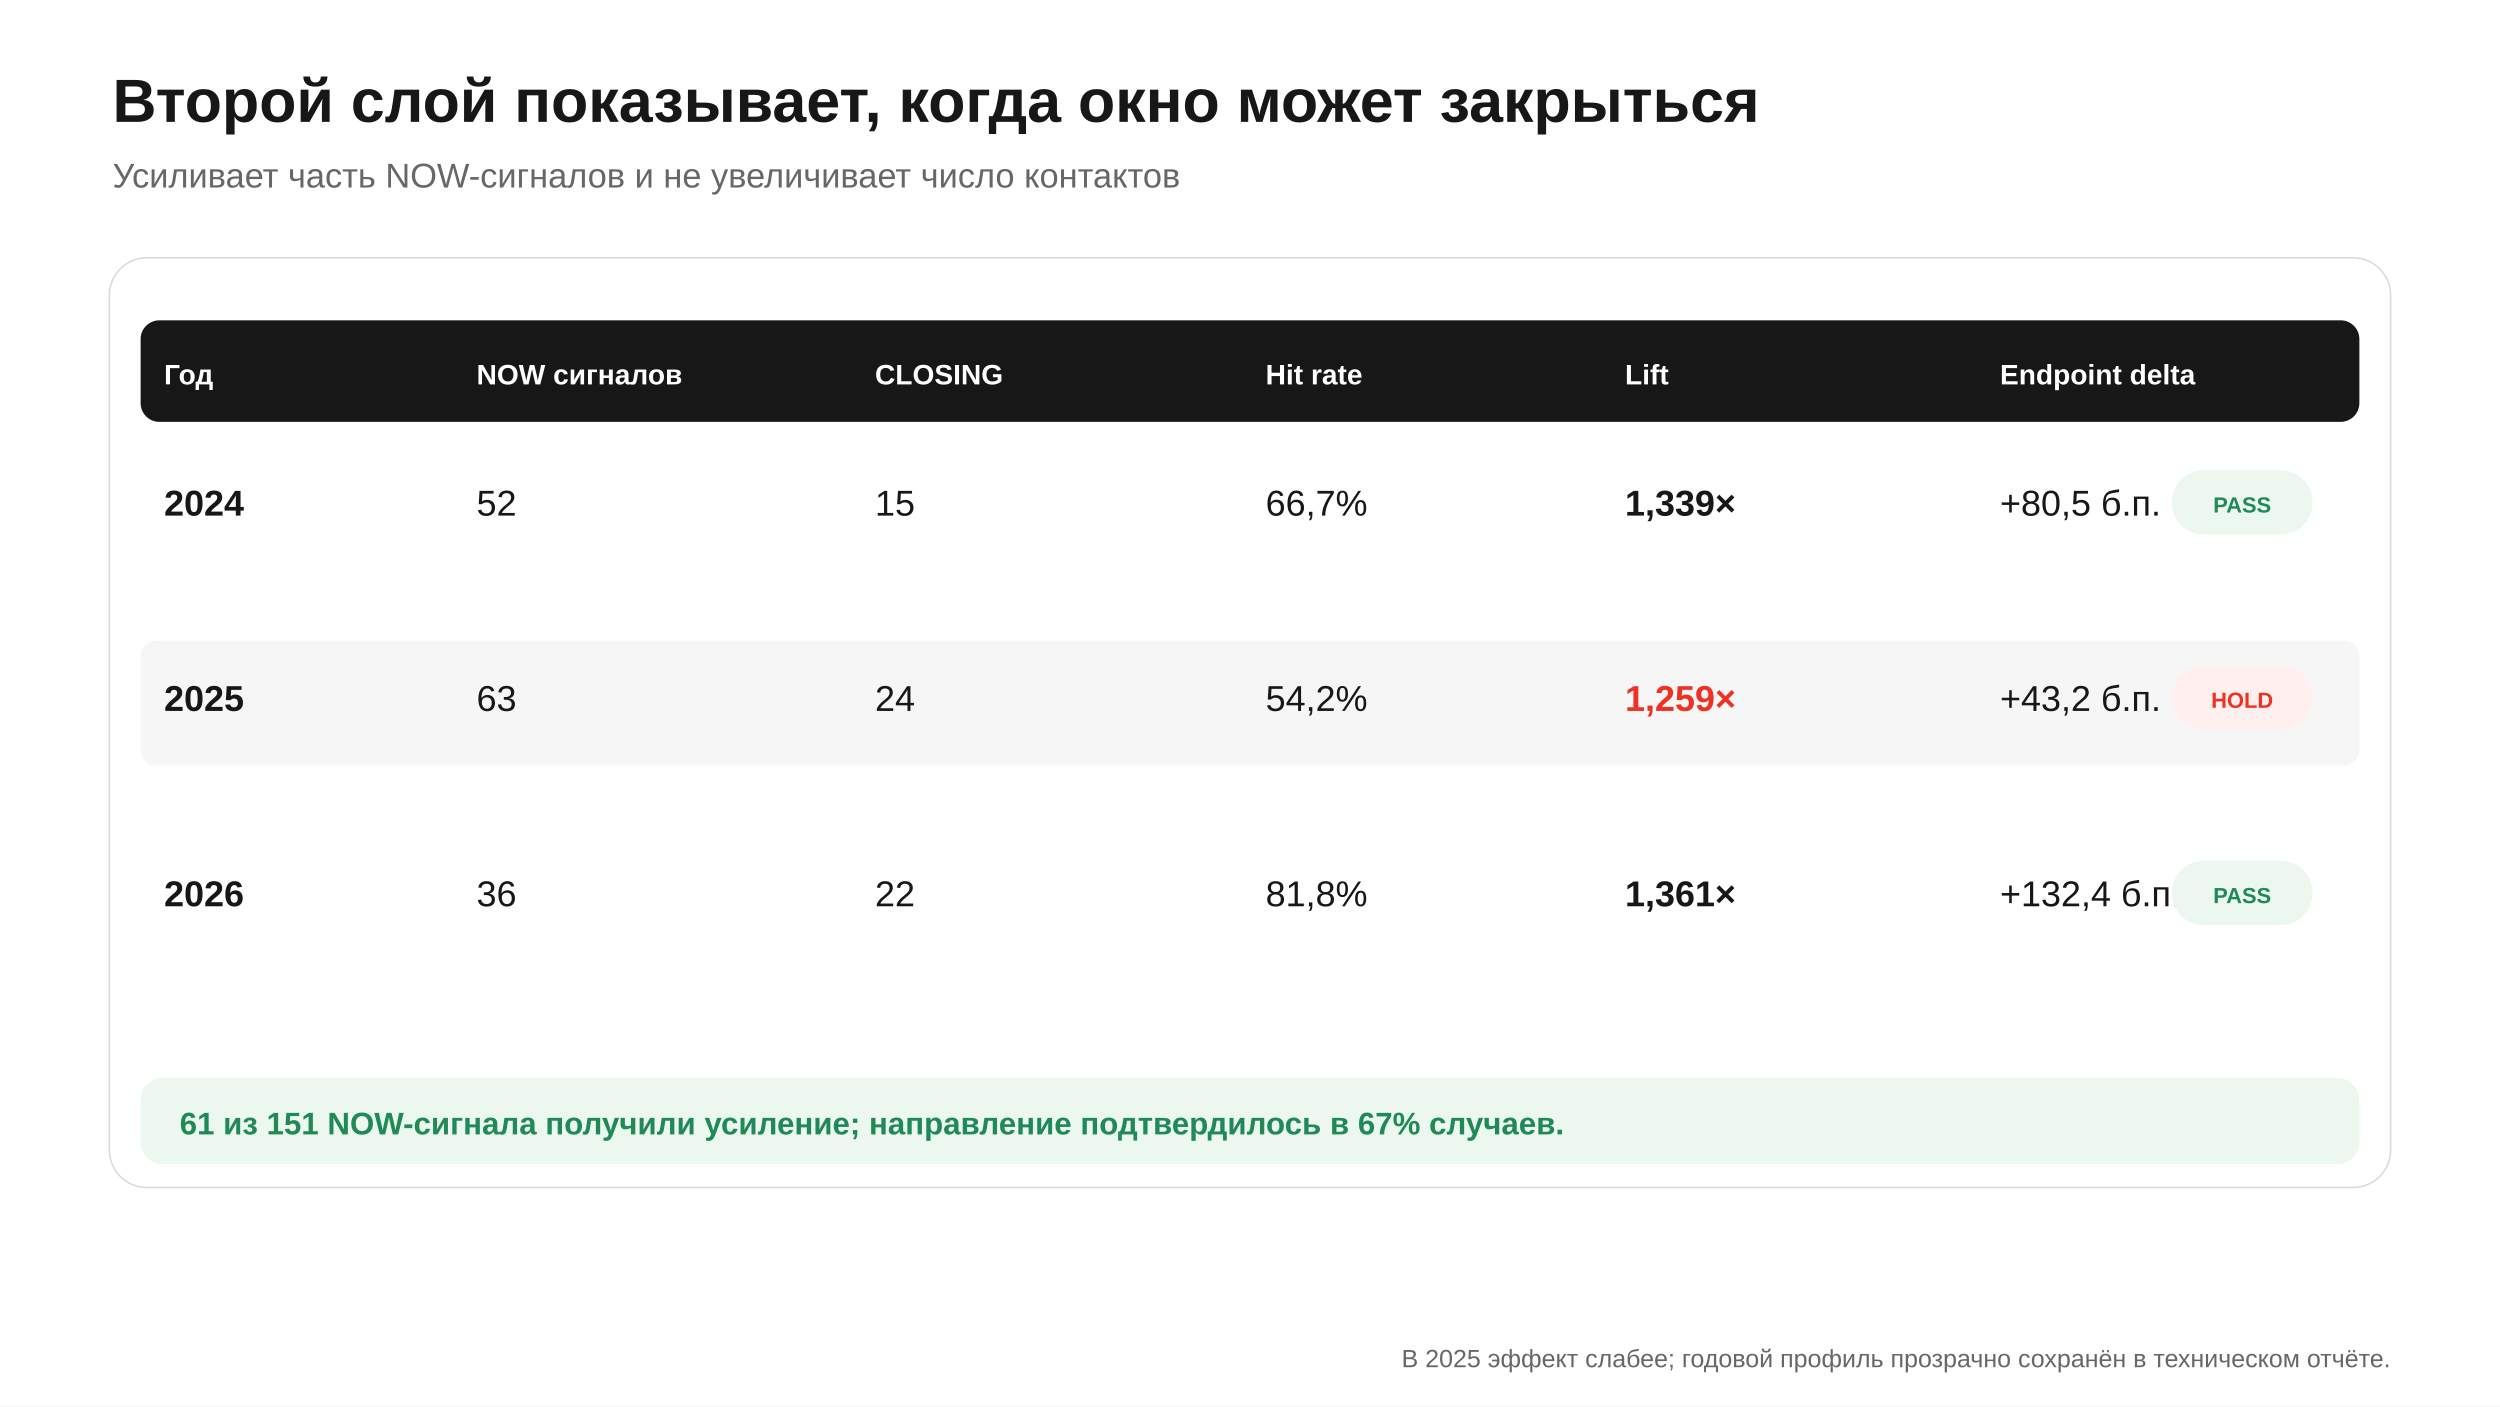
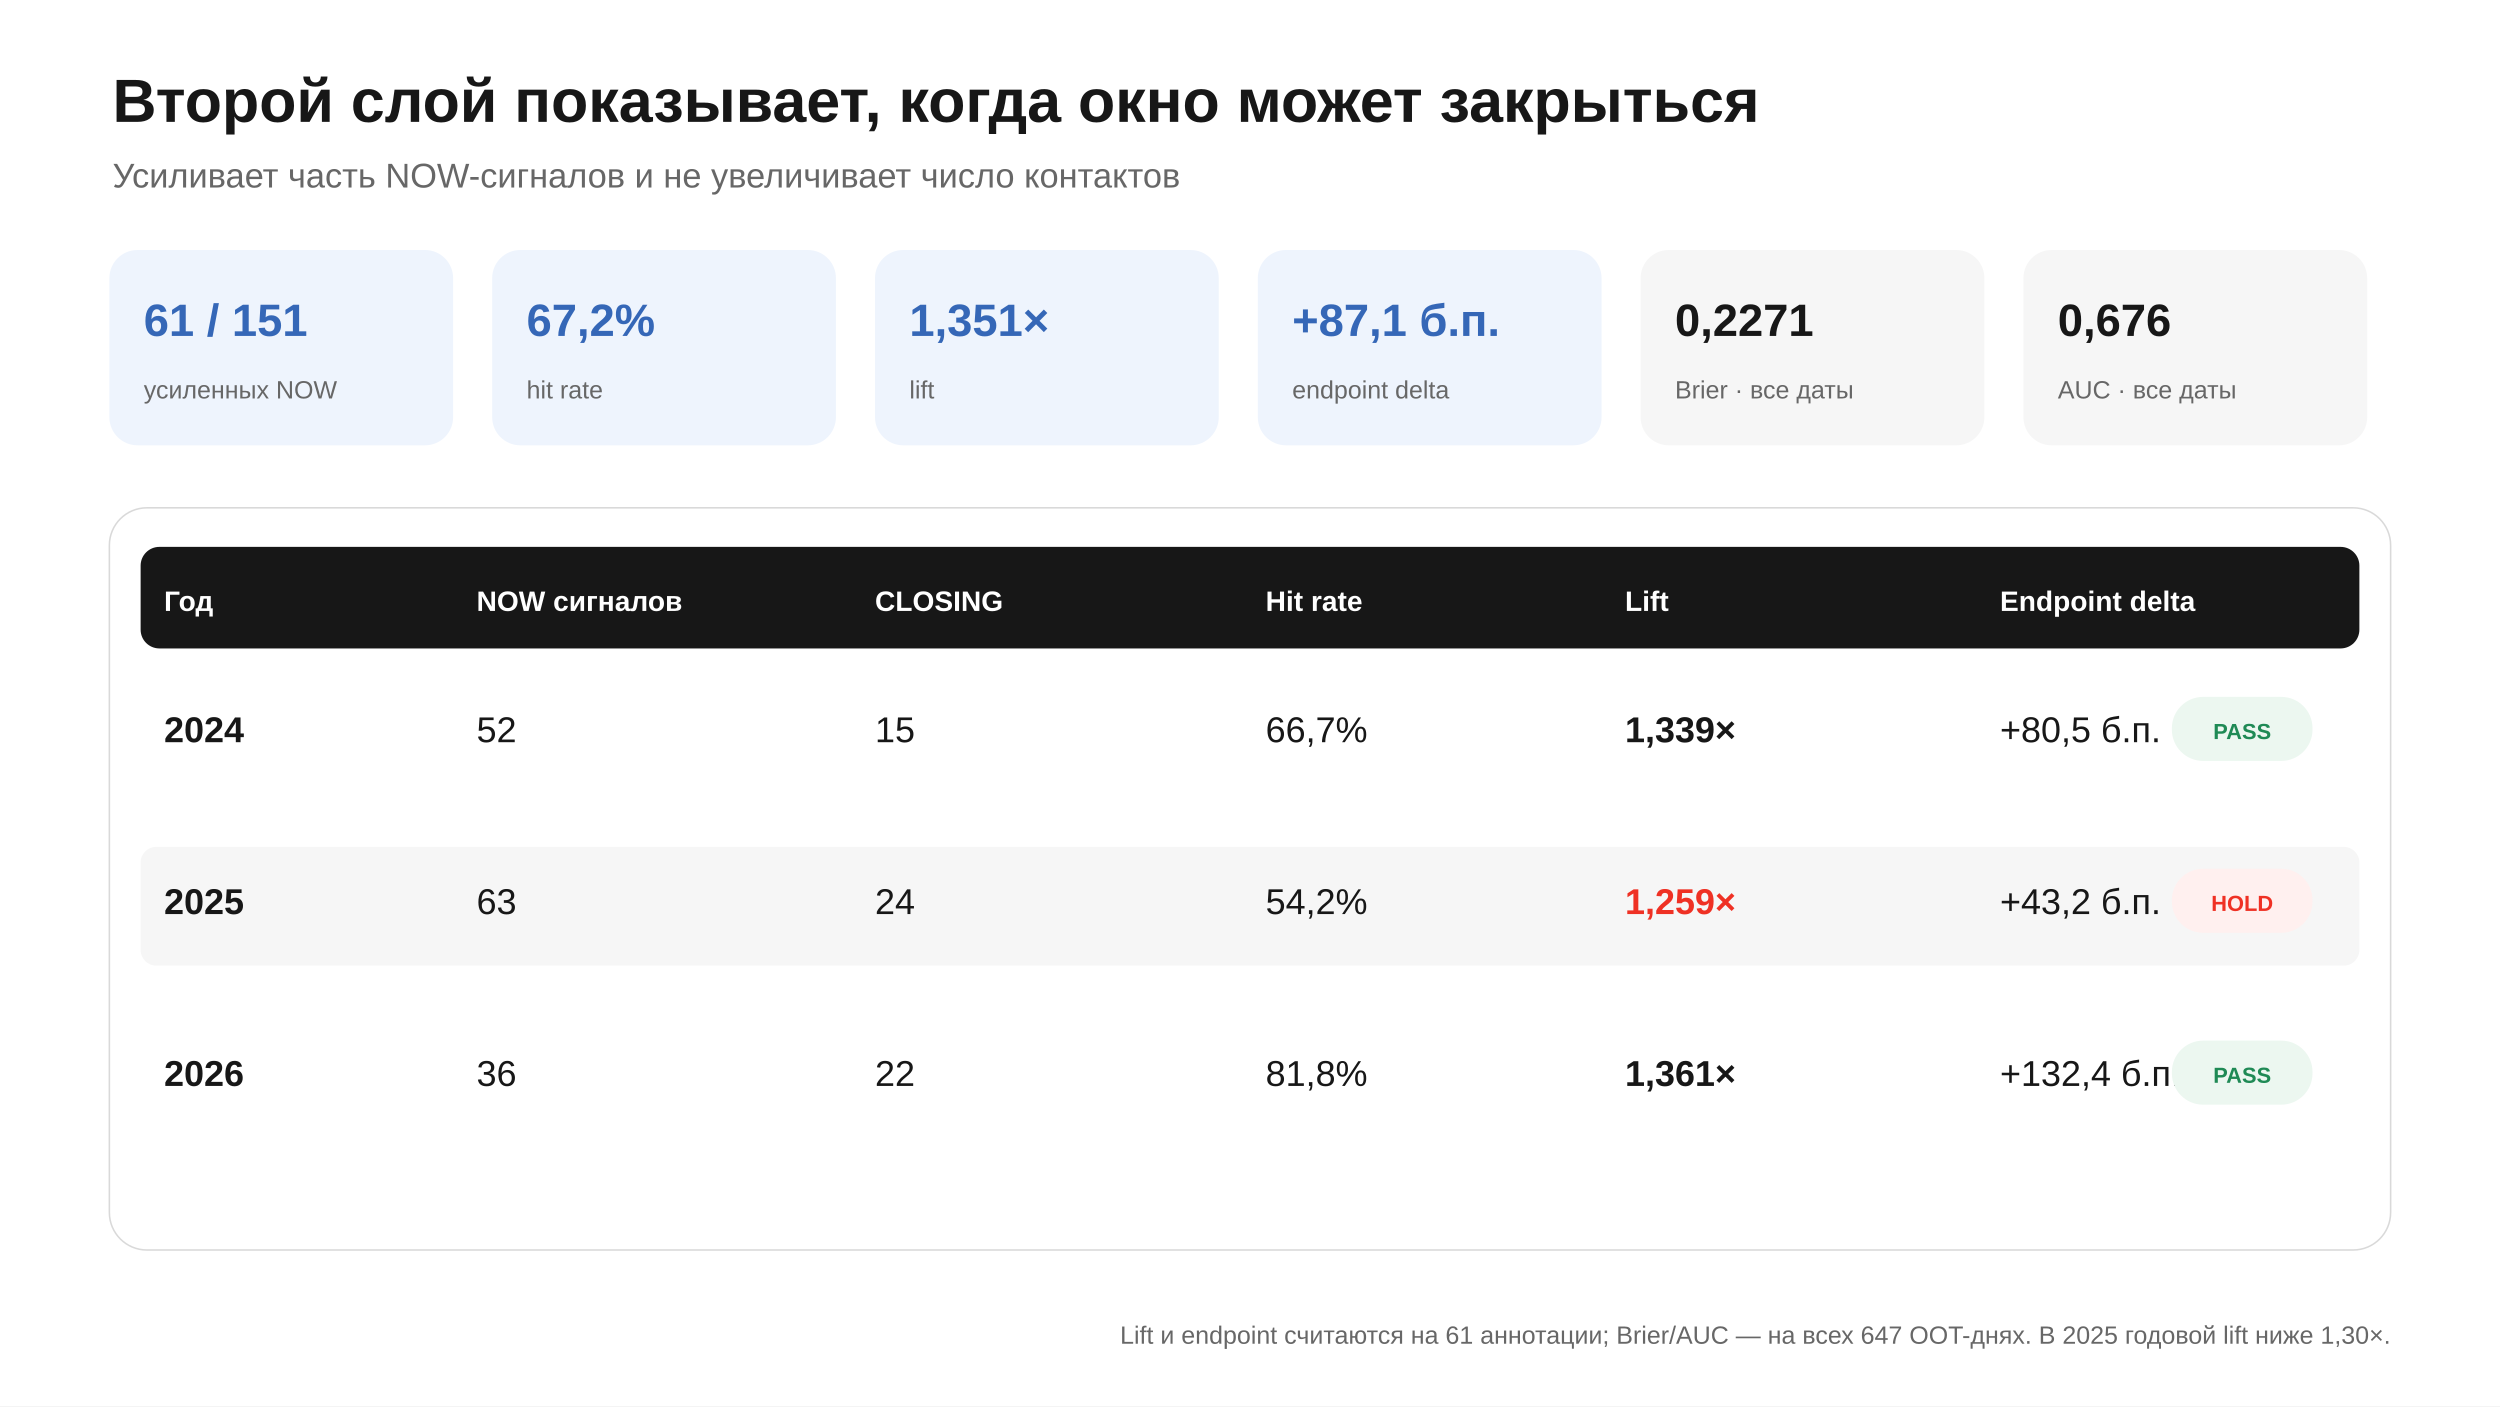
<svg xmlns="http://www.w3.org/2000/svg" width="1600" height="900" viewBox="0 0 1600 900" role="img" aria-labelledby="title desc">
  <rect width="1600" height="900" fill="#FFFFFF" />
  <text x="72" y="78" font-family="Arial, Helvetica, sans-serif" font-size="39" font-weight="700" fill="#171717" text-anchor="start">Второй слой показывает, когда окно может закрыться</text>
  <text x="72" y="120" font-family="Arial, Helvetica, sans-serif" font-size="22" font-weight="400" fill="#676767" text-anchor="start">Усиливает часть NOW-сигналов и не увеличивает число контактов</text>
-   <rect x="70" y="165" width="1460" height="595" rx="24" fill="#FFFFFF" stroke="#D9D9D9" stroke-width="1" />
-   <rect x="90" y="205" width="1420" height="65" rx="12" fill="#171717" stroke="none" stroke-width="1" />
-   <text x="105" y="246" font-family="Arial, Helvetica, sans-serif" font-size="18" font-weight="700" fill="#FFFFFF" text-anchor="start">Год</text>
-   <text x="305" y="246" font-family="Arial, Helvetica, sans-serif" font-size="18" font-weight="700" fill="#FFFFFF" text-anchor="start">NOW сигналов</text>
-   <text x="560" y="246" font-family="Arial, Helvetica, sans-serif" font-size="18" font-weight="700" fill="#FFFFFF" text-anchor="start">CLOSING</text>
-   <text x="810" y="246" font-family="Arial, Helvetica, sans-serif" font-size="18" font-weight="700" fill="#FFFFFF" text-anchor="start">Hit rate</text>
-   <text x="1040" y="246" font-family="Arial, Helvetica, sans-serif" font-size="18" font-weight="700" fill="#FFFFFF" text-anchor="start">Lift</text>
-   <text x="1280" y="246" font-family="Arial, Helvetica, sans-serif" font-size="18" font-weight="700" fill="#FFFFFF" text-anchor="start">Endpoint delta</text>
-   <rect x="90" y="285" width="1420" height="80" rx="10" fill="#FFFFFF" stroke="none" stroke-width="1" />
-   <text x="105" y="330" font-family="Arial, Helvetica, sans-serif" font-size="23" font-weight="700" fill="#171717" text-anchor="start">2024</text>
-   <text x="305" y="330" font-family="Arial, Helvetica, sans-serif" font-size="23" font-weight="400" fill="#171717" text-anchor="start">52</text>
-   <text x="560" y="330" font-family="Arial, Helvetica, sans-serif" font-size="23" font-weight="400" fill="#171717" text-anchor="start">15</text>
-   <text x="810" y="330" font-family="Arial, Helvetica, sans-serif" font-size="23" font-weight="400" fill="#171717" text-anchor="start">66,7%</text>
-   <text x="1040" y="330" font-family="Arial, Helvetica, sans-serif" font-size="23" font-weight="700" fill="#171717" text-anchor="start">1,339×</text>
-   <text x="1280" y="330" font-family="Arial, Helvetica, sans-serif" font-size="23" font-weight="400" fill="#171717" text-anchor="start">+80,5 б.п.</text>
-   <rect x="1390" y="301" width="90" height="41" rx="20" fill="#ECF7F0" stroke="none" stroke-width="1" />
-   <text x="1435" y="328" font-family="Arial, Helvetica, sans-serif" font-size="14" font-weight="700" fill="#1F8A55" text-anchor="middle">PASS</text>
-   <rect x="90" y="410" width="1420" height="80" rx="10" fill="#F6F6F6" stroke="none" stroke-width="1" />
-   <text x="105" y="455" font-family="Arial, Helvetica, sans-serif" font-size="23" font-weight="700" fill="#171717" text-anchor="start">2025</text>
-   <text x="305" y="455" font-family="Arial, Helvetica, sans-serif" font-size="23" font-weight="400" fill="#171717" text-anchor="start">63</text>
-   <text x="560" y="455" font-family="Arial, Helvetica, sans-serif" font-size="23" font-weight="400" fill="#171717" text-anchor="start">24</text>
-   <text x="810" y="455" font-family="Arial, Helvetica, sans-serif" font-size="23" font-weight="400" fill="#171717" text-anchor="start">54,2%</text>
-   <text x="1040" y="455" font-family="Arial, Helvetica, sans-serif" font-size="23" font-weight="700" fill="#EF3124" text-anchor="start">1,259×</text>
-   <text x="1280" y="455" font-family="Arial, Helvetica, sans-serif" font-size="23" font-weight="400" fill="#171717" text-anchor="start">+43,2 б.п.</text>
-   <rect x="1390" y="426" width="90" height="41" rx="20" fill="#FFF0EF" stroke="none" stroke-width="1" />
-   <text x="1435" y="453" font-family="Arial, Helvetica, sans-serif" font-size="14" font-weight="700" fill="#EF3124" text-anchor="middle">HOLD</text>
-   <rect x="90" y="535" width="1420" height="80" rx="10" fill="#FFFFFF" stroke="none" stroke-width="1" />
-   <text x="105" y="580" font-family="Arial, Helvetica, sans-serif" font-size="23" font-weight="700" fill="#171717" text-anchor="start">2026</text>
-   <text x="305" y="580" font-family="Arial, Helvetica, sans-serif" font-size="23" font-weight="400" fill="#171717" text-anchor="start">36</text>
-   <text x="560" y="580" font-family="Arial, Helvetica, sans-serif" font-size="23" font-weight="400" fill="#171717" text-anchor="start">22</text>
-   <text x="810" y="580" font-family="Arial, Helvetica, sans-serif" font-size="23" font-weight="400" fill="#171717" text-anchor="start">81,8%</text>
-   <text x="1040" y="580" font-family="Arial, Helvetica, sans-serif" font-size="23" font-weight="700" fill="#171717" text-anchor="start">1,361×</text>
-   <text x="1280" y="580" font-family="Arial, Helvetica, sans-serif" font-size="23" font-weight="400" fill="#171717" text-anchor="start">+132,4 б.п.</text>
-   <rect x="1390" y="551" width="90" height="41" rx="20" fill="#ECF7F0" stroke="none" stroke-width="1" />
-   <text x="1435" y="578" font-family="Arial, Helvetica, sans-serif" font-size="14" font-weight="700" fill="#1F8A55" text-anchor="middle">PASS</text>
-   <rect x="90" y="690" width="1420" height="55" rx="14" fill="#ECF7F0" stroke="none" stroke-width="1" />
-   <text x="115" y="726" font-family="Arial, Helvetica, sans-serif" font-size="20" font-weight="700" fill="#1F8A55" text-anchor="start">61 из 151 NOW-сигнала получили усиление; направление подтвердилось в 67% случаев.</text>
-   <text x="1530" y="875" font-family="Arial, Helvetica, sans-serif" font-size="16" font-weight="400" fill="#676767" text-anchor="end">В 2025 эффект слабее; годовой профиль прозрачно сохранён в техническом отчёте.</text>
+   <rect x="70" y="160" width="220" height="125" rx="18" fill="#EEF4FD" stroke="none" stroke-width="1" />
+   <text x="92" y="215" font-family="Arial, Helvetica, sans-serif" font-size="29" font-weight="700" fill="#3567B7" text-anchor="start">61 / 151</text>
+   <text x="92" y="255" font-family="Arial, Helvetica, sans-serif" font-size="16" font-weight="400" fill="#676767" text-anchor="start">усиленных NOW</text>
+   <rect x="315" y="160" width="220" height="125" rx="18" fill="#EEF4FD" stroke="none" stroke-width="1" />
+   <text x="337" y="215" font-family="Arial, Helvetica, sans-serif" font-size="29" font-weight="700" fill="#3567B7" text-anchor="start">67,2%</text>
+   <text x="337" y="255" font-family="Arial, Helvetica, sans-serif" font-size="16" font-weight="400" fill="#676767" text-anchor="start">hit rate</text>
+   <rect x="560" y="160" width="220" height="125" rx="18" fill="#EEF4FD" stroke="none" stroke-width="1" />
+   <text x="582" y="215" font-family="Arial, Helvetica, sans-serif" font-size="29" font-weight="700" fill="#3567B7" text-anchor="start">1,351×</text>
+   <text x="582" y="255" font-family="Arial, Helvetica, sans-serif" font-size="16" font-weight="400" fill="#676767" text-anchor="start">lift</text>
+   <rect x="805" y="160" width="220" height="125" rx="18" fill="#EEF4FD" stroke="none" stroke-width="1" />
+   <text x="827" y="215" font-family="Arial, Helvetica, sans-serif" font-size="29" font-weight="700" fill="#3567B7" text-anchor="start">+87,1 б.п.</text>
+   <text x="827" y="255" font-family="Arial, Helvetica, sans-serif" font-size="16" font-weight="400" fill="#676767" text-anchor="start">endpoint delta</text>
+   <rect x="1050" y="160" width="220" height="125" rx="18" fill="#F6F6F6" stroke="none" stroke-width="1" />
+   <text x="1072" y="215" font-family="Arial, Helvetica, sans-serif" font-size="29" font-weight="700" fill="#171717" text-anchor="start">0,2271</text>
+   <text x="1072" y="255" font-family="Arial, Helvetica, sans-serif" font-size="16" font-weight="400" fill="#676767" text-anchor="start">Brier · все даты</text>
+   <rect x="1295" y="160" width="220" height="125" rx="18" fill="#F6F6F6" stroke="none" stroke-width="1" />
+   <text x="1317" y="215" font-family="Arial, Helvetica, sans-serif" font-size="29" font-weight="700" fill="#171717" text-anchor="start">0,676</text>
+   <text x="1317" y="255" font-family="Arial, Helvetica, sans-serif" font-size="16" font-weight="400" fill="#676767" text-anchor="start">AUC · все даты</text>
+   <rect x="70" y="325" width="1460" height="475" rx="24" fill="#FFFFFF" stroke="#D9D9D9" stroke-width="1" />
+   <rect x="90" y="350" width="1420" height="65" rx="12" fill="#171717" stroke="none" stroke-width="1" />
+   <text x="105" y="391" font-family="Arial, Helvetica, sans-serif" font-size="18" font-weight="700" fill="#FFFFFF" text-anchor="start">Год</text>
+   <text x="305" y="391" font-family="Arial, Helvetica, sans-serif" font-size="18" font-weight="700" fill="#FFFFFF" text-anchor="start">NOW сигналов</text>
+   <text x="560" y="391" font-family="Arial, Helvetica, sans-serif" font-size="18" font-weight="700" fill="#FFFFFF" text-anchor="start">CLOSING</text>
+   <text x="810" y="391" font-family="Arial, Helvetica, sans-serif" font-size="18" font-weight="700" fill="#FFFFFF" text-anchor="start">Hit rate</text>
+   <text x="1040" y="391" font-family="Arial, Helvetica, sans-serif" font-size="18" font-weight="700" fill="#FFFFFF" text-anchor="start">Lift</text>
+   <text x="1280" y="391" font-family="Arial, Helvetica, sans-serif" font-size="18" font-weight="700" fill="#FFFFFF" text-anchor="start">Endpoint delta</text>
+   <rect x="90" y="432" width="1420" height="76" rx="10" fill="#FFFFFF" stroke="none" stroke-width="1" />
+   <text x="105" y="475" font-family="Arial, Helvetica, sans-serif" font-size="23" font-weight="700" fill="#171717" text-anchor="start">2024</text>
+   <text x="305" y="475" font-family="Arial, Helvetica, sans-serif" font-size="23" font-weight="400" fill="#171717" text-anchor="start">52</text>
+   <text x="560" y="475" font-family="Arial, Helvetica, sans-serif" font-size="23" font-weight="400" fill="#171717" text-anchor="start">15</text>
+   <text x="810" y="475" font-family="Arial, Helvetica, sans-serif" font-size="23" font-weight="400" fill="#171717" text-anchor="start">66,7%</text>
+   <text x="1040" y="475" font-family="Arial, Helvetica, sans-serif" font-size="23" font-weight="700" fill="#171717" text-anchor="start">1,339×</text>
+   <text x="1280" y="475" font-family="Arial, Helvetica, sans-serif" font-size="23" font-weight="400" fill="#171717" text-anchor="start">+80,5 б.п.</text>
+   <rect x="1390" y="446" width="90" height="41" rx="20" fill="#ECF7F0" stroke="none" stroke-width="1" />
+   <text x="1435" y="473" font-family="Arial, Helvetica, sans-serif" font-size="14" font-weight="700" fill="#1F8A55" text-anchor="middle">PASS</text>
+   <rect x="90" y="542" width="1420" height="76" rx="10" fill="#F6F6F6" stroke="none" stroke-width="1" />
+   <text x="105" y="585" font-family="Arial, Helvetica, sans-serif" font-size="23" font-weight="700" fill="#171717" text-anchor="start">2025</text>
+   <text x="305" y="585" font-family="Arial, Helvetica, sans-serif" font-size="23" font-weight="400" fill="#171717" text-anchor="start">63</text>
+   <text x="560" y="585" font-family="Arial, Helvetica, sans-serif" font-size="23" font-weight="400" fill="#171717" text-anchor="start">24</text>
+   <text x="810" y="585" font-family="Arial, Helvetica, sans-serif" font-size="23" font-weight="400" fill="#171717" text-anchor="start">54,2%</text>
+   <text x="1040" y="585" font-family="Arial, Helvetica, sans-serif" font-size="23" font-weight="700" fill="#EF3124" text-anchor="start">1,259×</text>
+   <text x="1280" y="585" font-family="Arial, Helvetica, sans-serif" font-size="23" font-weight="400" fill="#171717" text-anchor="start">+43,2 б.п.</text>
+   <rect x="1390" y="556" width="90" height="41" rx="20" fill="#FFF0EF" stroke="none" stroke-width="1" />
+   <text x="1435" y="583" font-family="Arial, Helvetica, sans-serif" font-size="14" font-weight="700" fill="#EF3124" text-anchor="middle">HOLD</text>
+   <rect x="90" y="652" width="1420" height="76" rx="10" fill="#FFFFFF" stroke="none" stroke-width="1" />
+   <text x="105" y="695" font-family="Arial, Helvetica, sans-serif" font-size="23" font-weight="700" fill="#171717" text-anchor="start">2026</text>
+   <text x="305" y="695" font-family="Arial, Helvetica, sans-serif" font-size="23" font-weight="400" fill="#171717" text-anchor="start">36</text>
+   <text x="560" y="695" font-family="Arial, Helvetica, sans-serif" font-size="23" font-weight="400" fill="#171717" text-anchor="start">22</text>
+   <text x="810" y="695" font-family="Arial, Helvetica, sans-serif" font-size="23" font-weight="400" fill="#171717" text-anchor="start">81,8%</text>
+   <text x="1040" y="695" font-family="Arial, Helvetica, sans-serif" font-size="23" font-weight="700" fill="#171717" text-anchor="start">1,361×</text>
+   <text x="1280" y="695" font-family="Arial, Helvetica, sans-serif" font-size="23" font-weight="400" fill="#171717" text-anchor="start">+132,4 б.п.</text>
+   <rect x="1390" y="666" width="90" height="41" rx="20" fill="#ECF7F0" stroke="none" stroke-width="1" />
+   <text x="1435" y="693" font-family="Arial, Helvetica, sans-serif" font-size="14" font-weight="700" fill="#1F8A55" text-anchor="middle">PASS</text>
+   <text x="1530" y="860" font-family="Arial, Helvetica, sans-serif" font-size="16" font-weight="400" fill="#676767" text-anchor="end">Lift и endpoint считаются на 61 аннотации; Brier/AUC — на всех 647 OOT-днях. В 2025 годовой lift ниже 1,30×.</text>
</svg>
